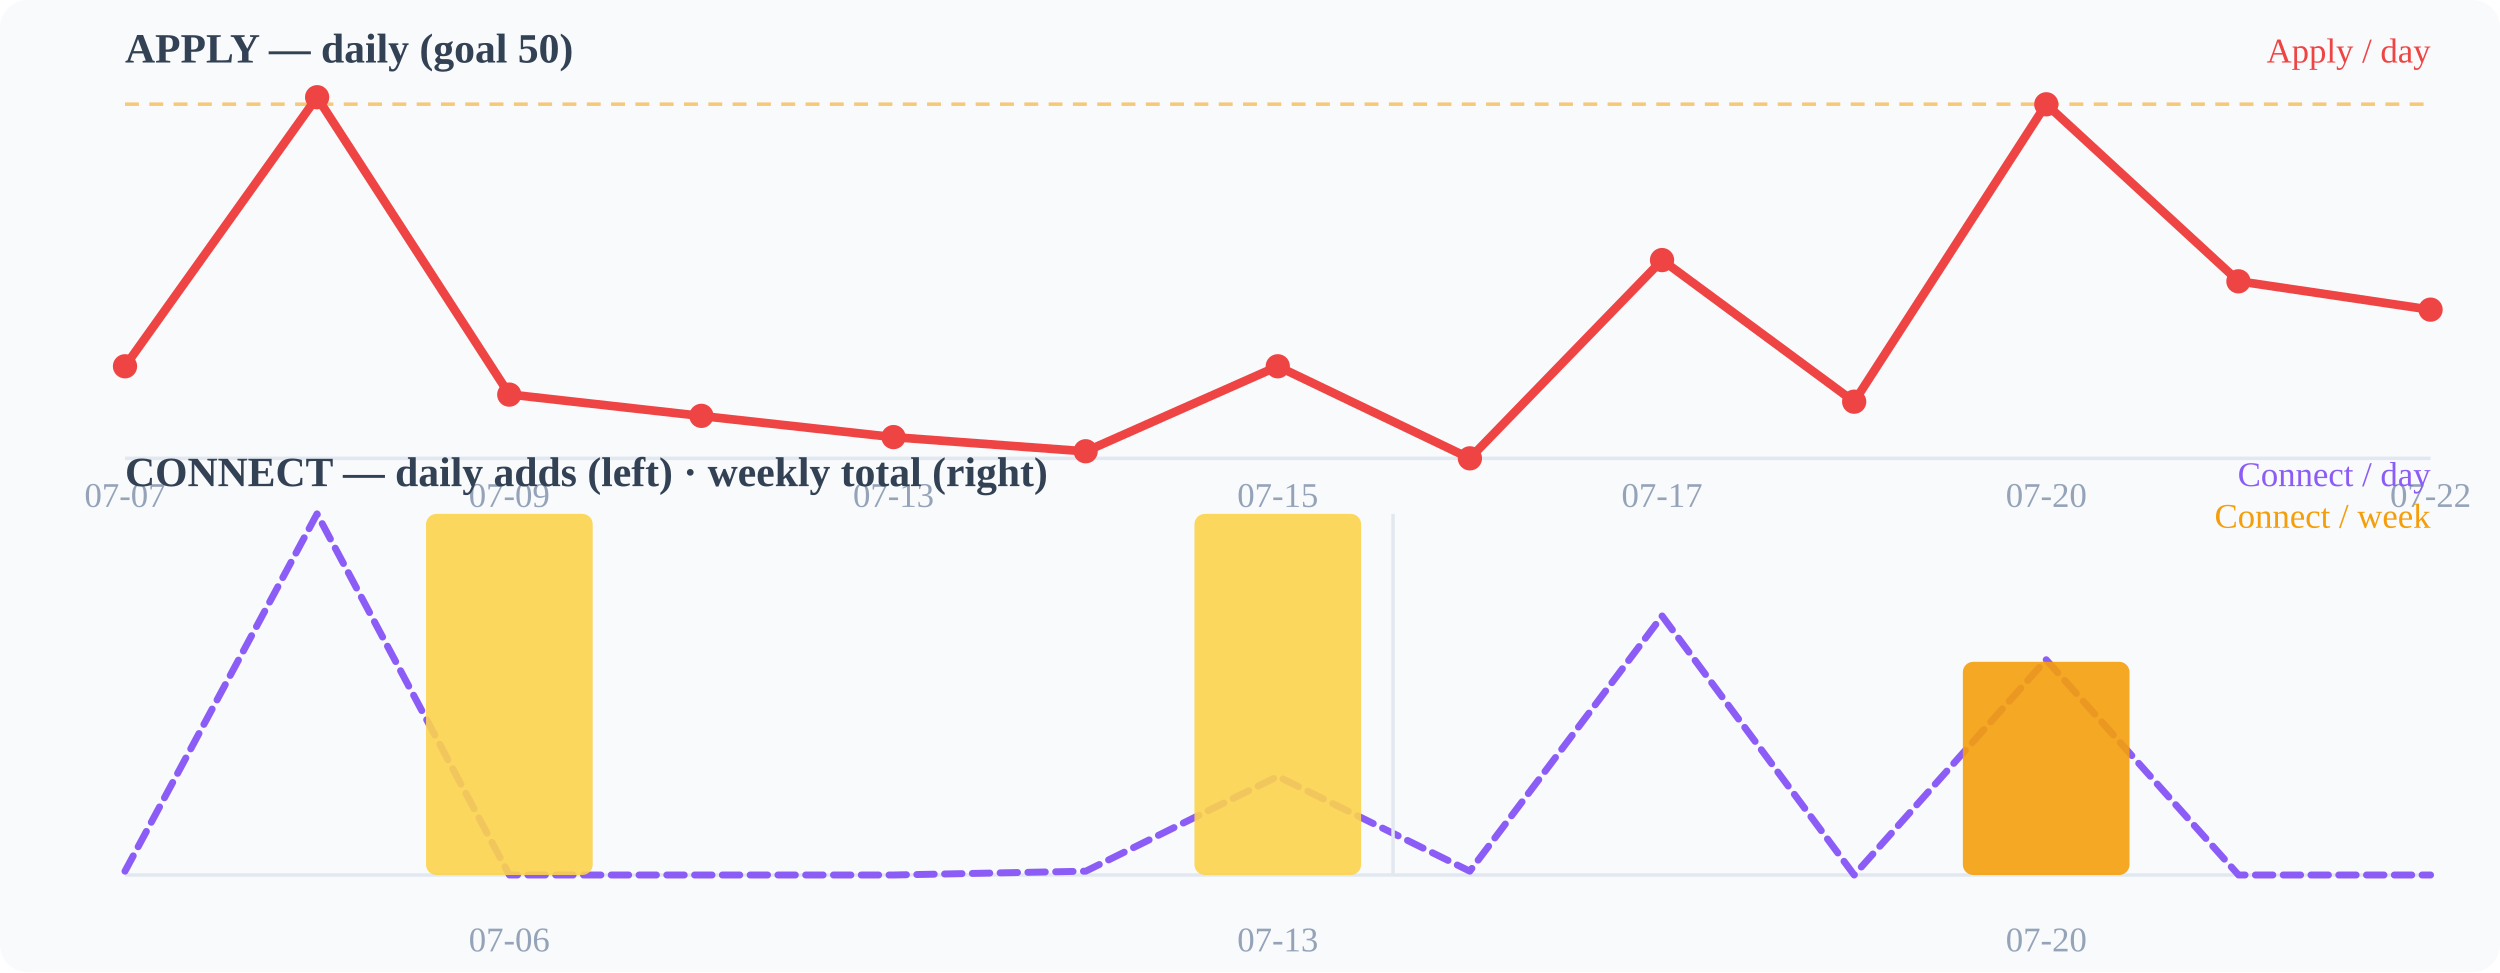
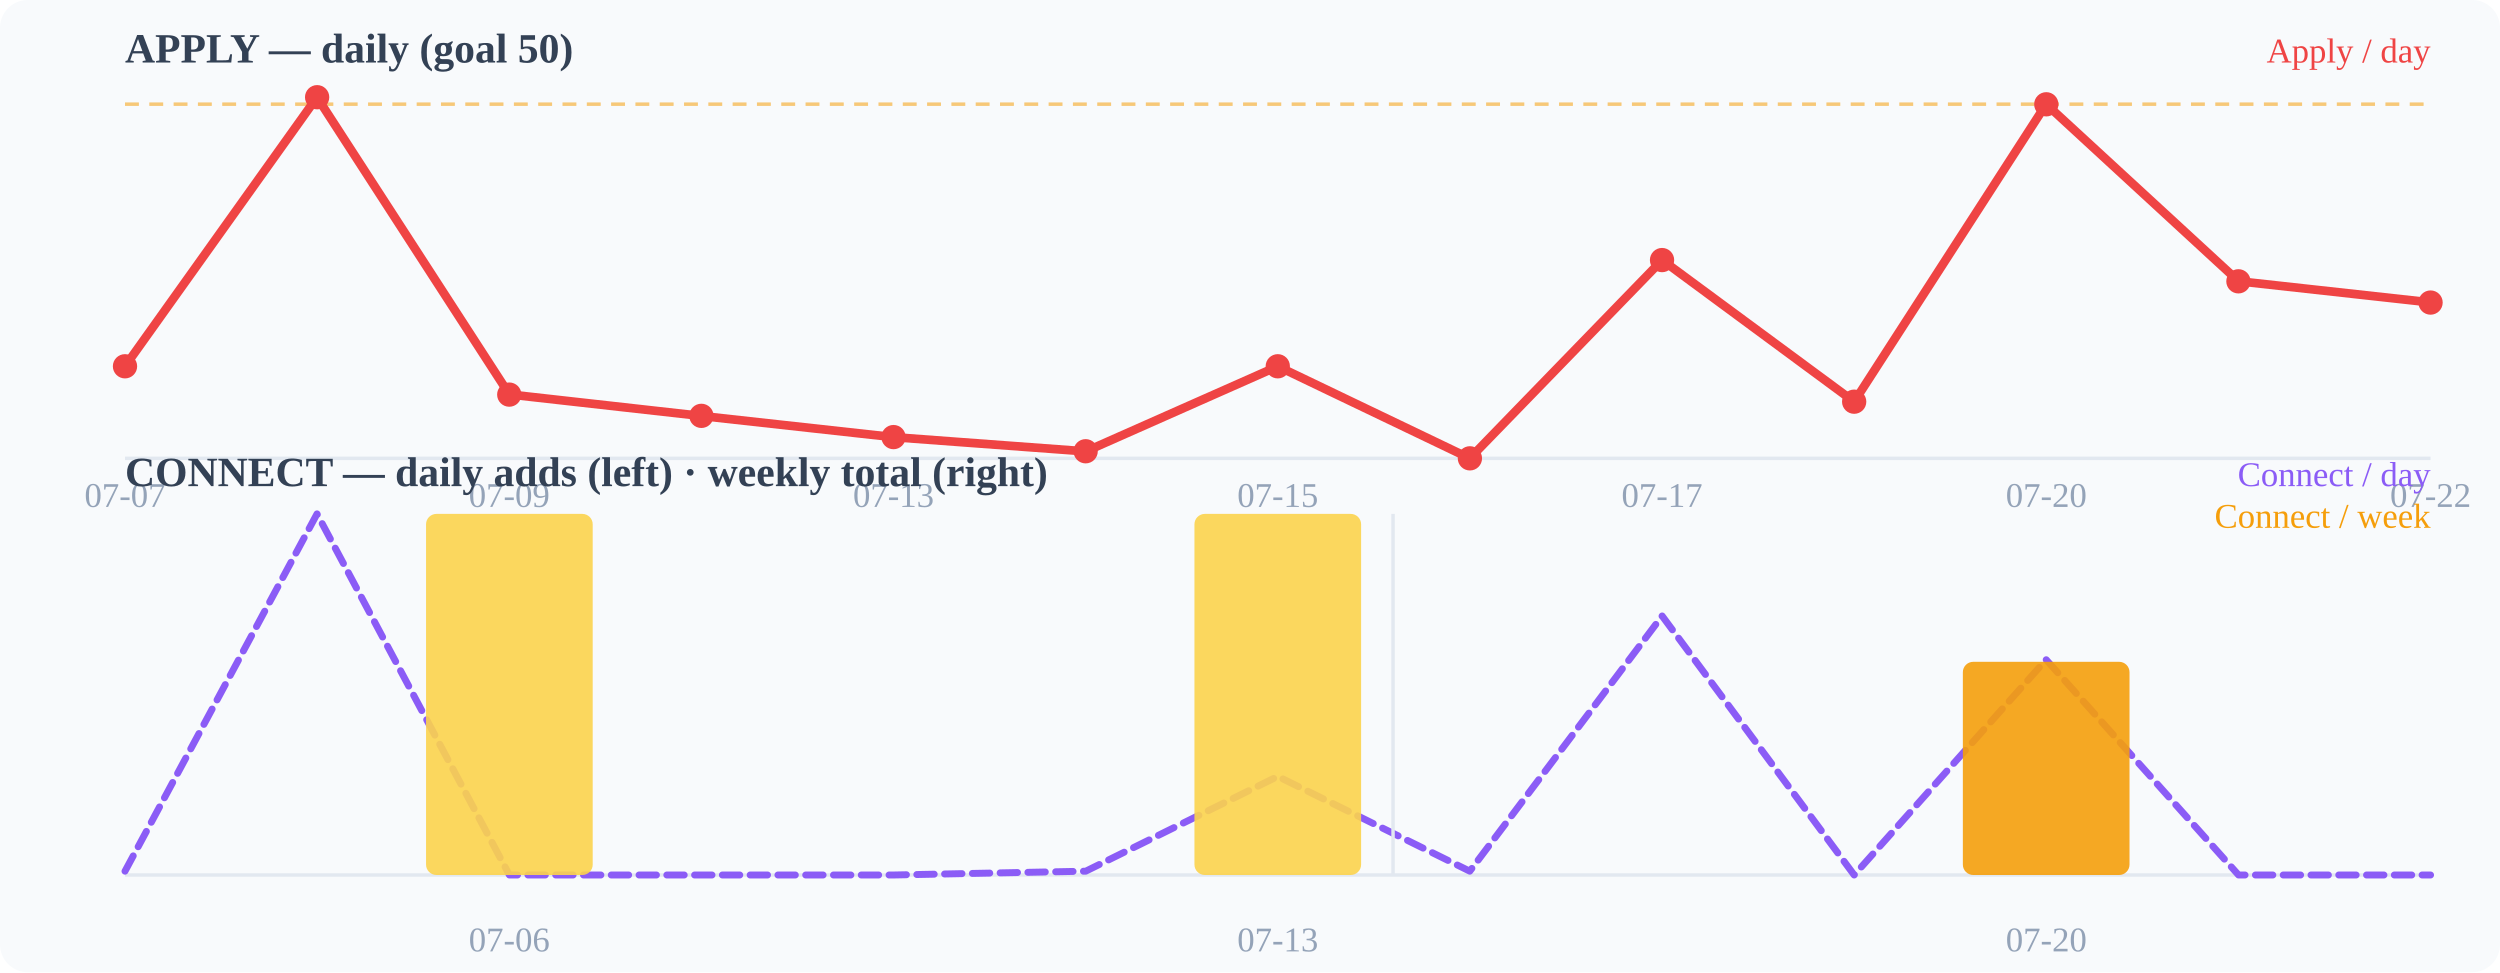
<svg xmlns="http://www.w3.org/2000/svg" width="720" height="280" viewBox="0 0 720 280">
  <rect width="720" height="280" fill="#f8fafc" rx="8" />
  <text x="36" y="18" font-size="12" font-weight="600" fill="#334155">APPLY — daily (goal 50)</text>
  <line x1="36" y1="132" x2="700" y2="132" stroke="#e2e8f0" stroke-width="1" />
  <line x1="36" y1="30.0" x2="700" y2="30.0" stroke="#f59e0b" stroke-width="1" stroke-dasharray="4 3" opacity="0.55" />
-   <polyline points="36.0,105.5 91.3,28.0 146.7,113.6 202.0,119.8 257.3,125.9 312.7,130.0 368.0,105.5 423.3,132.0 478.7,74.9 534.0,115.7 589.3,30.0 644.7,81.0 700.0,89.2" fill="none" stroke="#ef4444" stroke-width="2.5" stroke-linecap="round" stroke-linejoin="round" />
+   <polyline points="36.0,105.5 91.3,28.0 146.7,113.6 202.0,119.8 257.3,125.9 312.7,130.0 368.0,105.5 423.3,132.0 478.7,74.9 534.0,115.7 589.3,30.0 644.7,81.0 700.0,87.1" fill="none" stroke="#ef4444" stroke-width="2.5" stroke-linecap="round" stroke-linejoin="round" />
  <circle cx="36" cy="105.49" r="3.5" fill="#ef4444" />
  <circle cx="91.333" cy="28" r="3.5" fill="#ef4444" />
  <circle cx="146.667" cy="113.647" r="3.5" fill="#ef4444" />
  <circle cx="202" cy="119.765" r="3.5" fill="#ef4444" />
  <circle cx="257.333" cy="125.882" r="3.5" fill="#ef4444" />
  <circle cx="312.667" cy="129.961" r="3.5" fill="#ef4444" />
  <circle cx="368" cy="105.49" r="3.5" fill="#ef4444" />
  <circle cx="423.333" cy="132" r="3.5" fill="#ef4444" />
  <circle cx="478.667" cy="74.902" r="3.5" fill="#ef4444" />
  <circle cx="534" cy="115.686" r="3.5" fill="#ef4444" />
  <circle cx="589.333" cy="30.039" r="3.5" fill="#ef4444" />
  <circle cx="644.667" cy="81.02" r="3.5" fill="#ef4444" />
-   <circle cx="700" cy="89.176" r="3.5" fill="#ef4444" />
+   <circle cx="700" cy="87.137" r="3.5" fill="#ef4444" />
  <text x="36" y="146" font-size="10" fill="#94a3b8" text-anchor="middle">07-07</text>
  <text x="146.667" y="146" font-size="10" fill="#94a3b8" text-anchor="middle">07-09</text>
  <text x="257.333" y="146" font-size="10" fill="#94a3b8" text-anchor="middle">07-13</text>
  <text x="368" y="146" font-size="10" fill="#94a3b8" text-anchor="middle">07-15</text>
  <text x="478.667" y="146" font-size="10" fill="#94a3b8" text-anchor="middle">07-17</text>
  <text x="589.333" y="146" font-size="10" fill="#94a3b8" text-anchor="middle">07-20</text>
  <text x="700" y="146" font-size="10" fill="#94a3b8" text-anchor="middle">07-22</text>
  <text x="36" y="140" font-size="12" font-weight="600" fill="#334155">CONNECT — daily adds (left) · weekly total (right)</text>
  <line x1="36" y1="252" x2="700" y2="252" stroke="#e2e8f0" stroke-width="1" />
  <polyline points="36.0,250.9 91.3,148.0 146.7,252.0 202.0,252.0 257.3,252.0 312.7,250.9 368.0,223.6 423.3,250.9 478.7,177.4 534.0,252.0 589.3,190.0 644.7,252.0 700.0,252.0" fill="none" stroke="#8b5cf6" stroke-width="2" stroke-linecap="round" stroke-linejoin="round" stroke-dasharray="5 3" />
  <rect x="122.7" y="148.0" width="48" height="104.0" rx="3" fill="#fcd34d" opacity="0.9" />
  <rect x="344.0" y="148.0" width="48" height="104.0" rx="3" fill="#fcd34d" opacity="0.9" />
  <rect x="565.3" y="190.6" width="48" height="61.4" rx="3" fill="#f59e0b" opacity="0.9" />
  <line x1="401.2" y1="148" x2="401.2" y2="252" stroke="#e2e8f0" stroke-width="1" />
  <text x="146.667" y="274" font-size="10" fill="#94a3b8" text-anchor="middle">07-06</text>
  <text x="368" y="274" font-size="10" fill="#94a3b8" text-anchor="middle">07-13</text>
  <text x="589.333" y="274" font-size="10" fill="#94a3b8" text-anchor="middle">07-20</text>
  <text x="700" y="18" font-size="10" fill="#ef4444" text-anchor="end">Apply / day</text>
  <text x="700" y="140" font-size="10" fill="#8b5cf6" text-anchor="end">Connect / day</text>
  <text x="700" y="152" font-size="10" fill="#f59e0b" text-anchor="end">Connect / week</text>
</svg>
